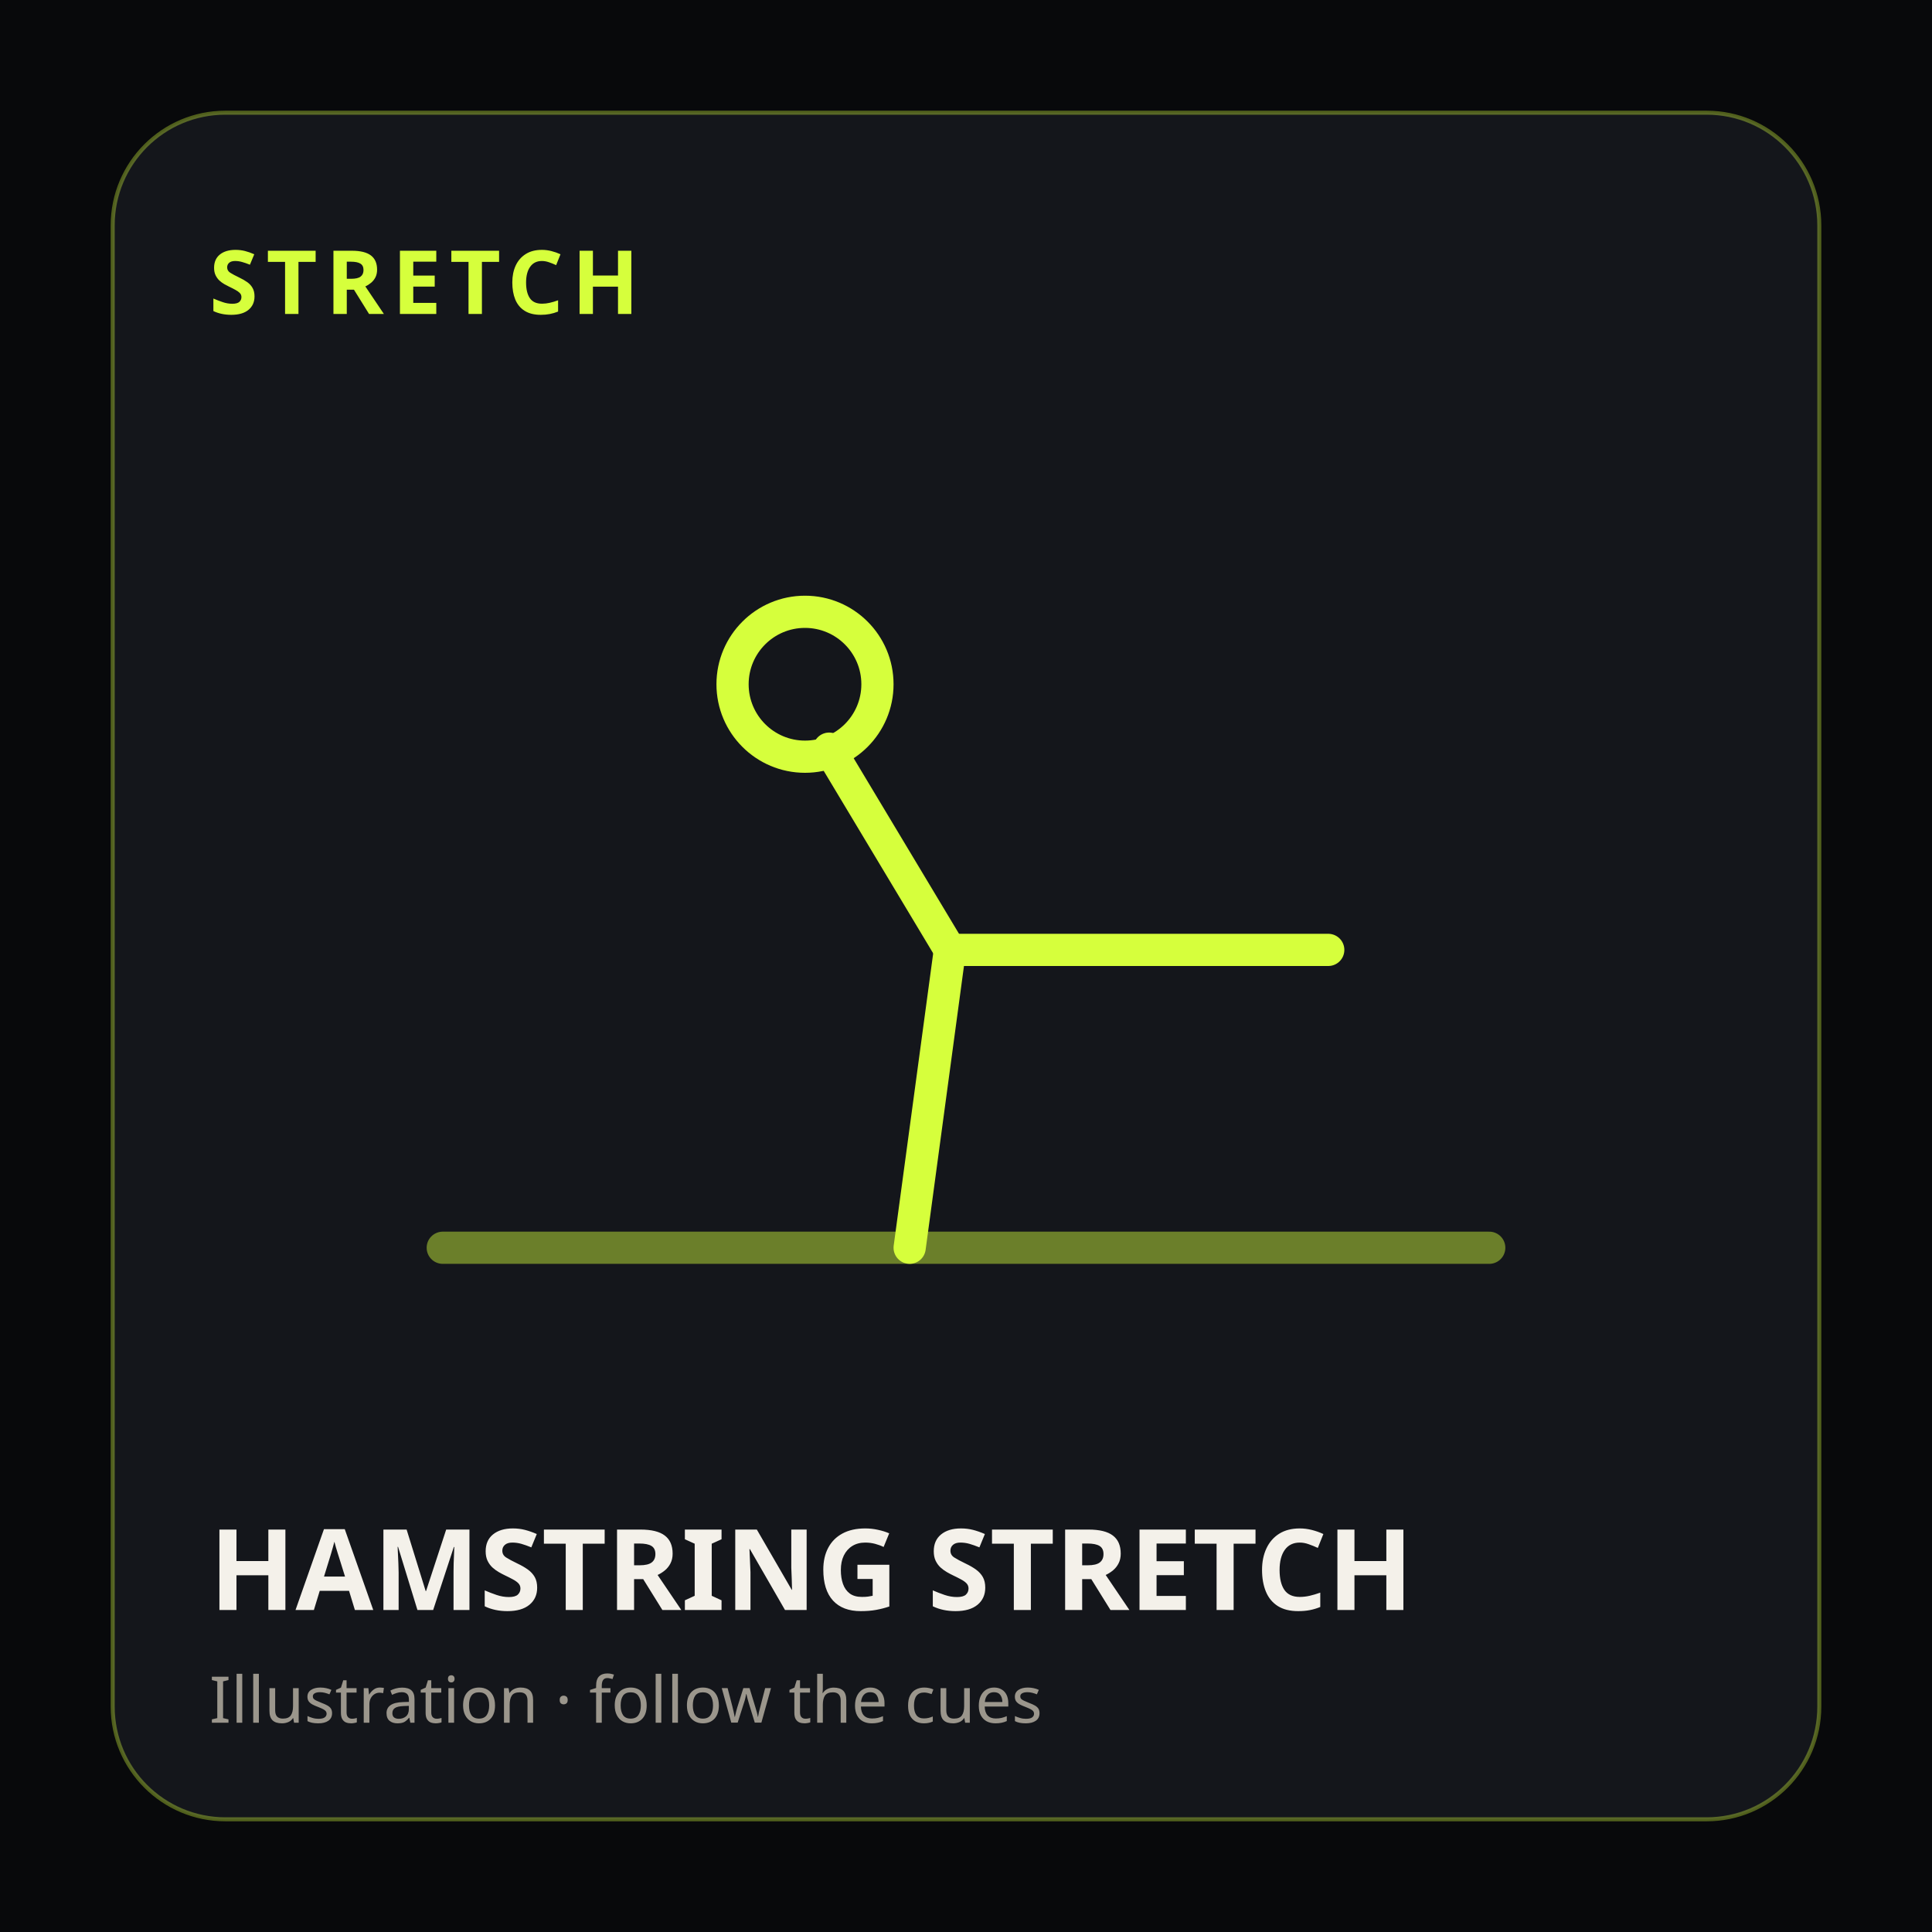
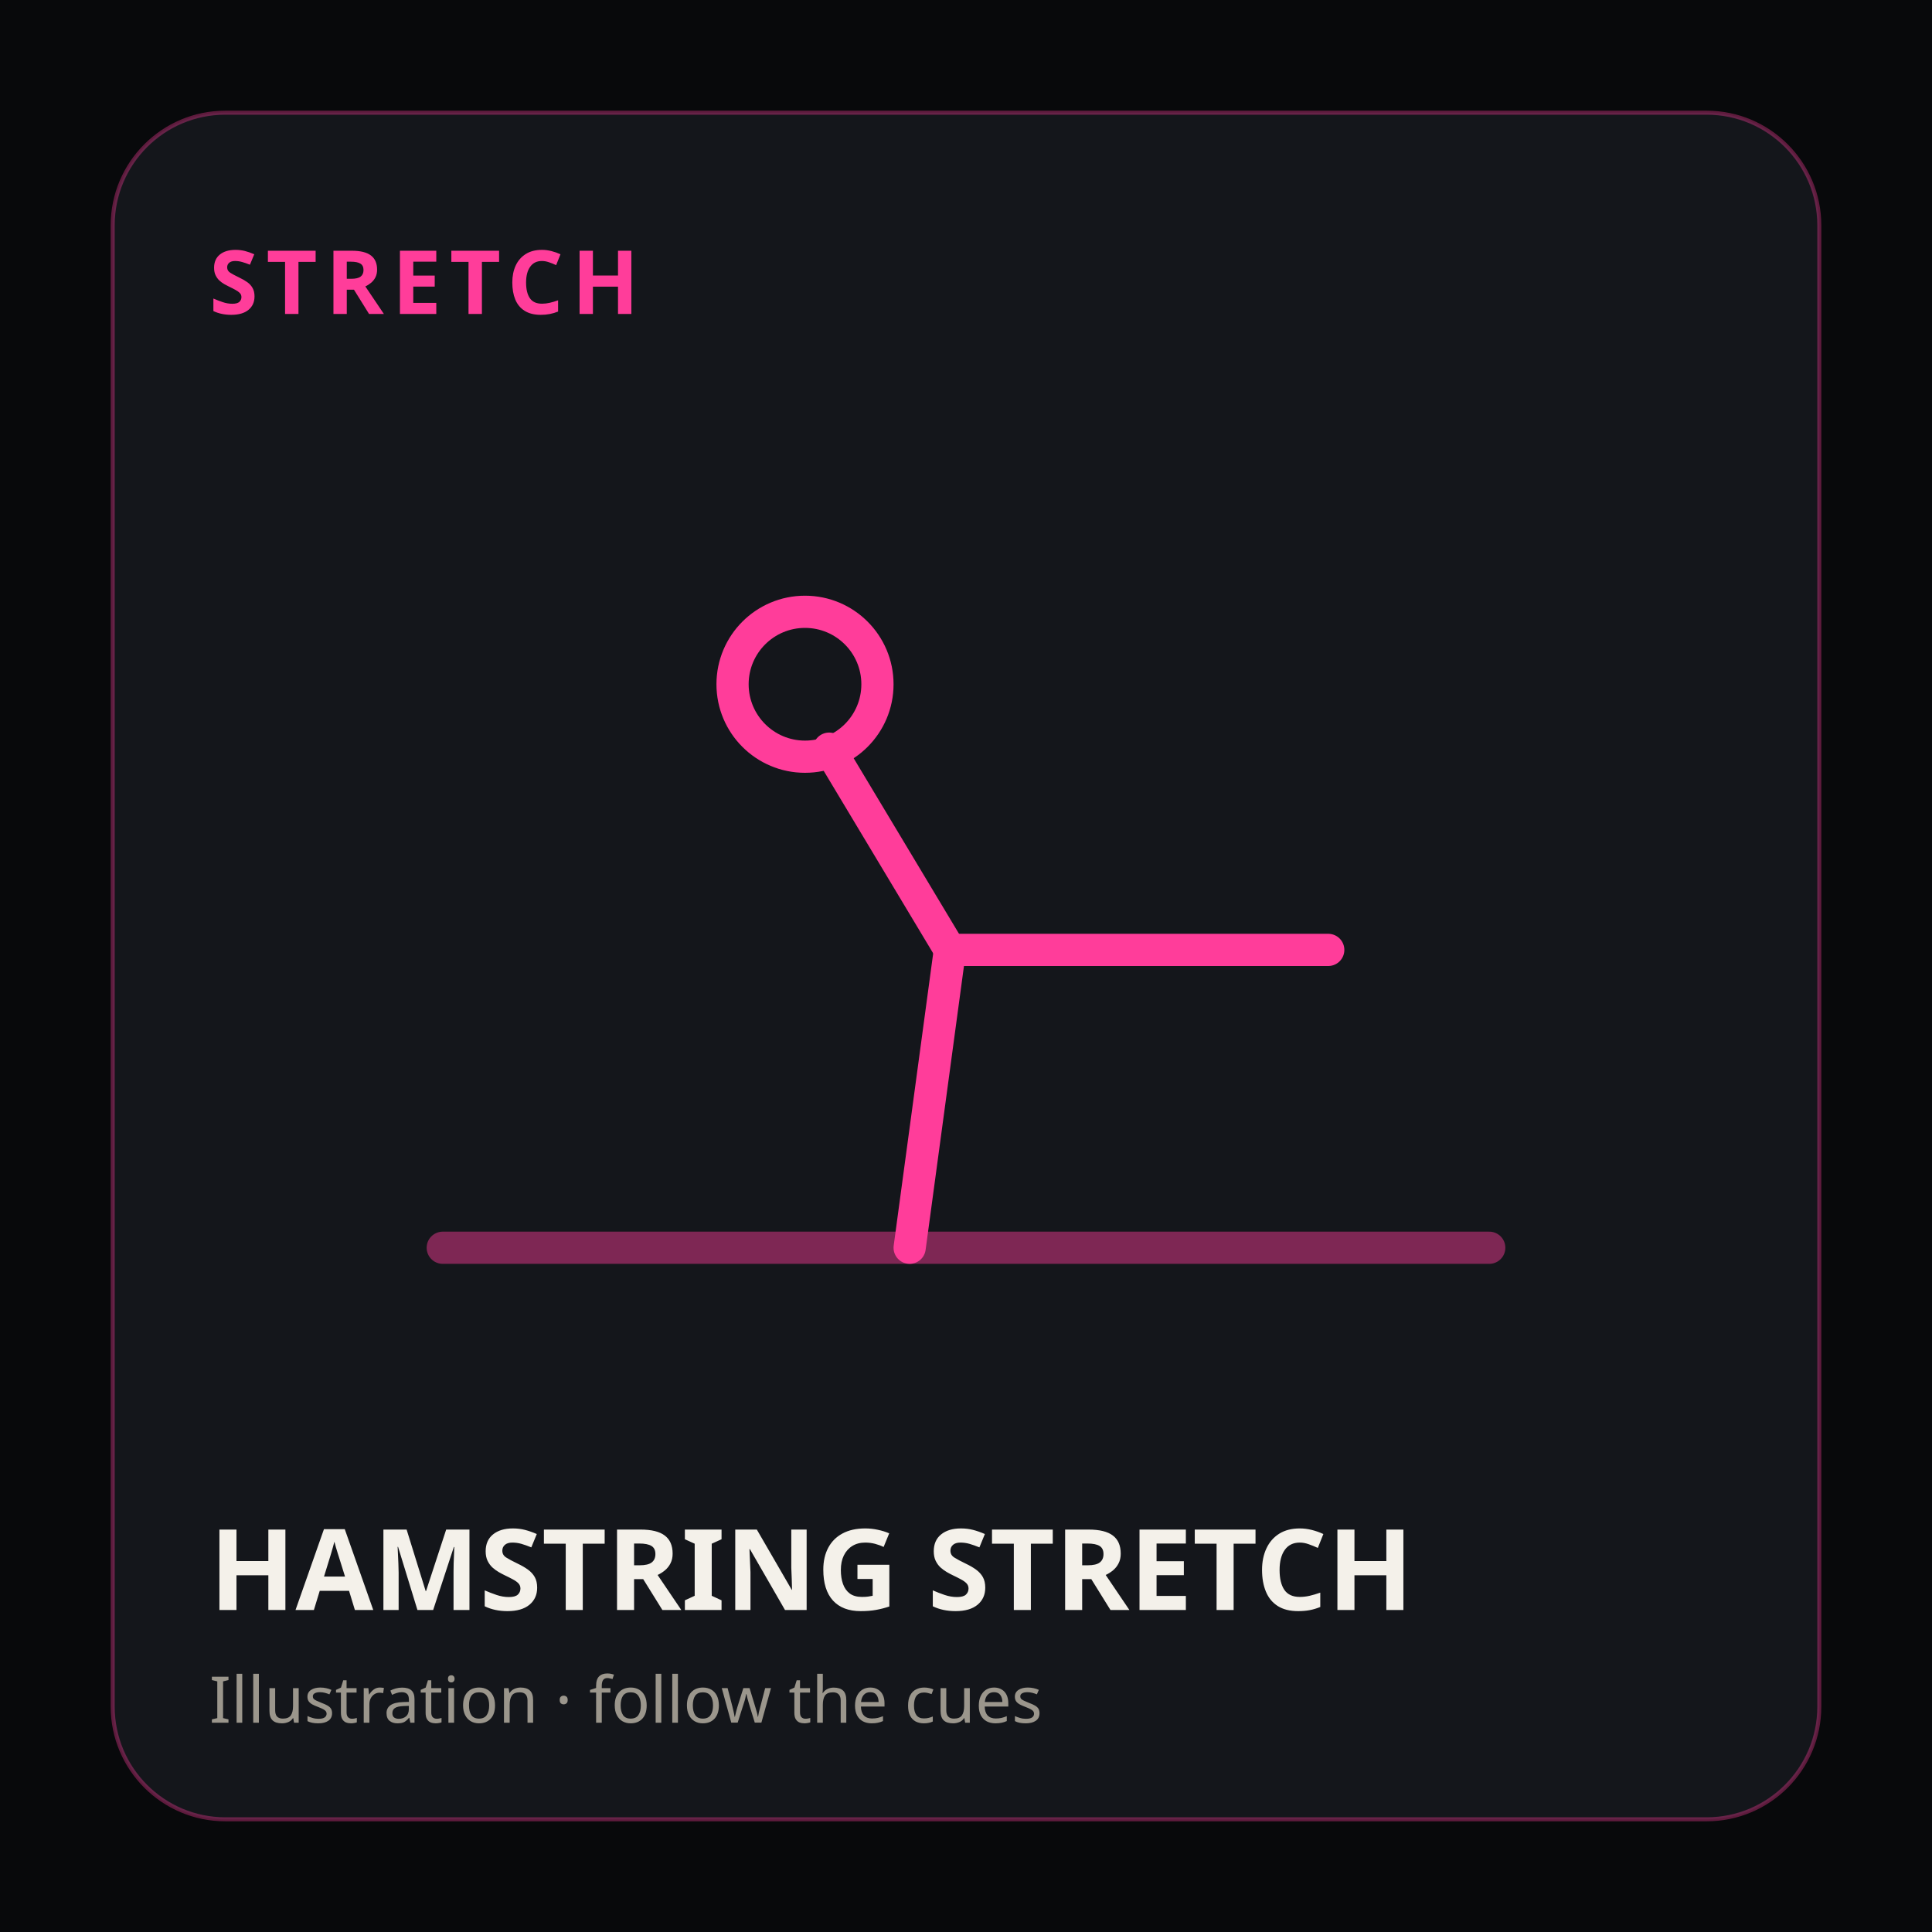
<svg xmlns="http://www.w3.org/2000/svg" width="480" height="480" viewBox="0 0 480 480" role="img">
  <rect width="480" height="480" fill="#08090b" />
-   <rect x="28" y="28" width="424" height="424" rx="28" fill="#14161b" stroke="#d6ff3c" stroke-opacity="0.35" />
-   <text x="52" y="78" fill="#d6ff3c" font-family="ui-sans-serif,system-ui,sans-serif" font-size="22" font-weight="700" letter-spacing="2">STRETCH</text>
-   <g fill="none" stroke="#d6ff3c" stroke-width="8" stroke-linecap="round" stroke-linejoin="round">
+   <rect x="28" y="28" width="424" height="424" rx="28" fill="#14161b" stroke="#ff3d9a" stroke-opacity="0.35" />
+   <text x="52" y="78" fill="#ff3d9a" font-family="ui-sans-serif,system-ui,sans-serif" font-size="22" font-weight="700" letter-spacing="2">STRETCH</text>
+   <g fill="none" stroke="#ff3d9a" stroke-width="8" stroke-linecap="round" stroke-linejoin="round">
    <path d="M110 310 h260" stroke-opacity="0.45" />
    <circle cx="200" cy="170" r="18" fill="#14161b" />
    <path d="M206 186 l30 50" />
    <path d="M236 236 H330" />
    <path d="M236 236 l-10 74" />
  </g>
  <text x="52" y="400" fill="#f4f1ea" font-family="ui-sans-serif,system-ui,sans-serif" font-size="28" font-weight="700">HAMSTRING STRETCH</text>
  <text x="52" y="428" fill="#9b968c" font-family="ui-sans-serif,system-ui,sans-serif" font-size="16">Illustration · follow the cues</text>
</svg>
